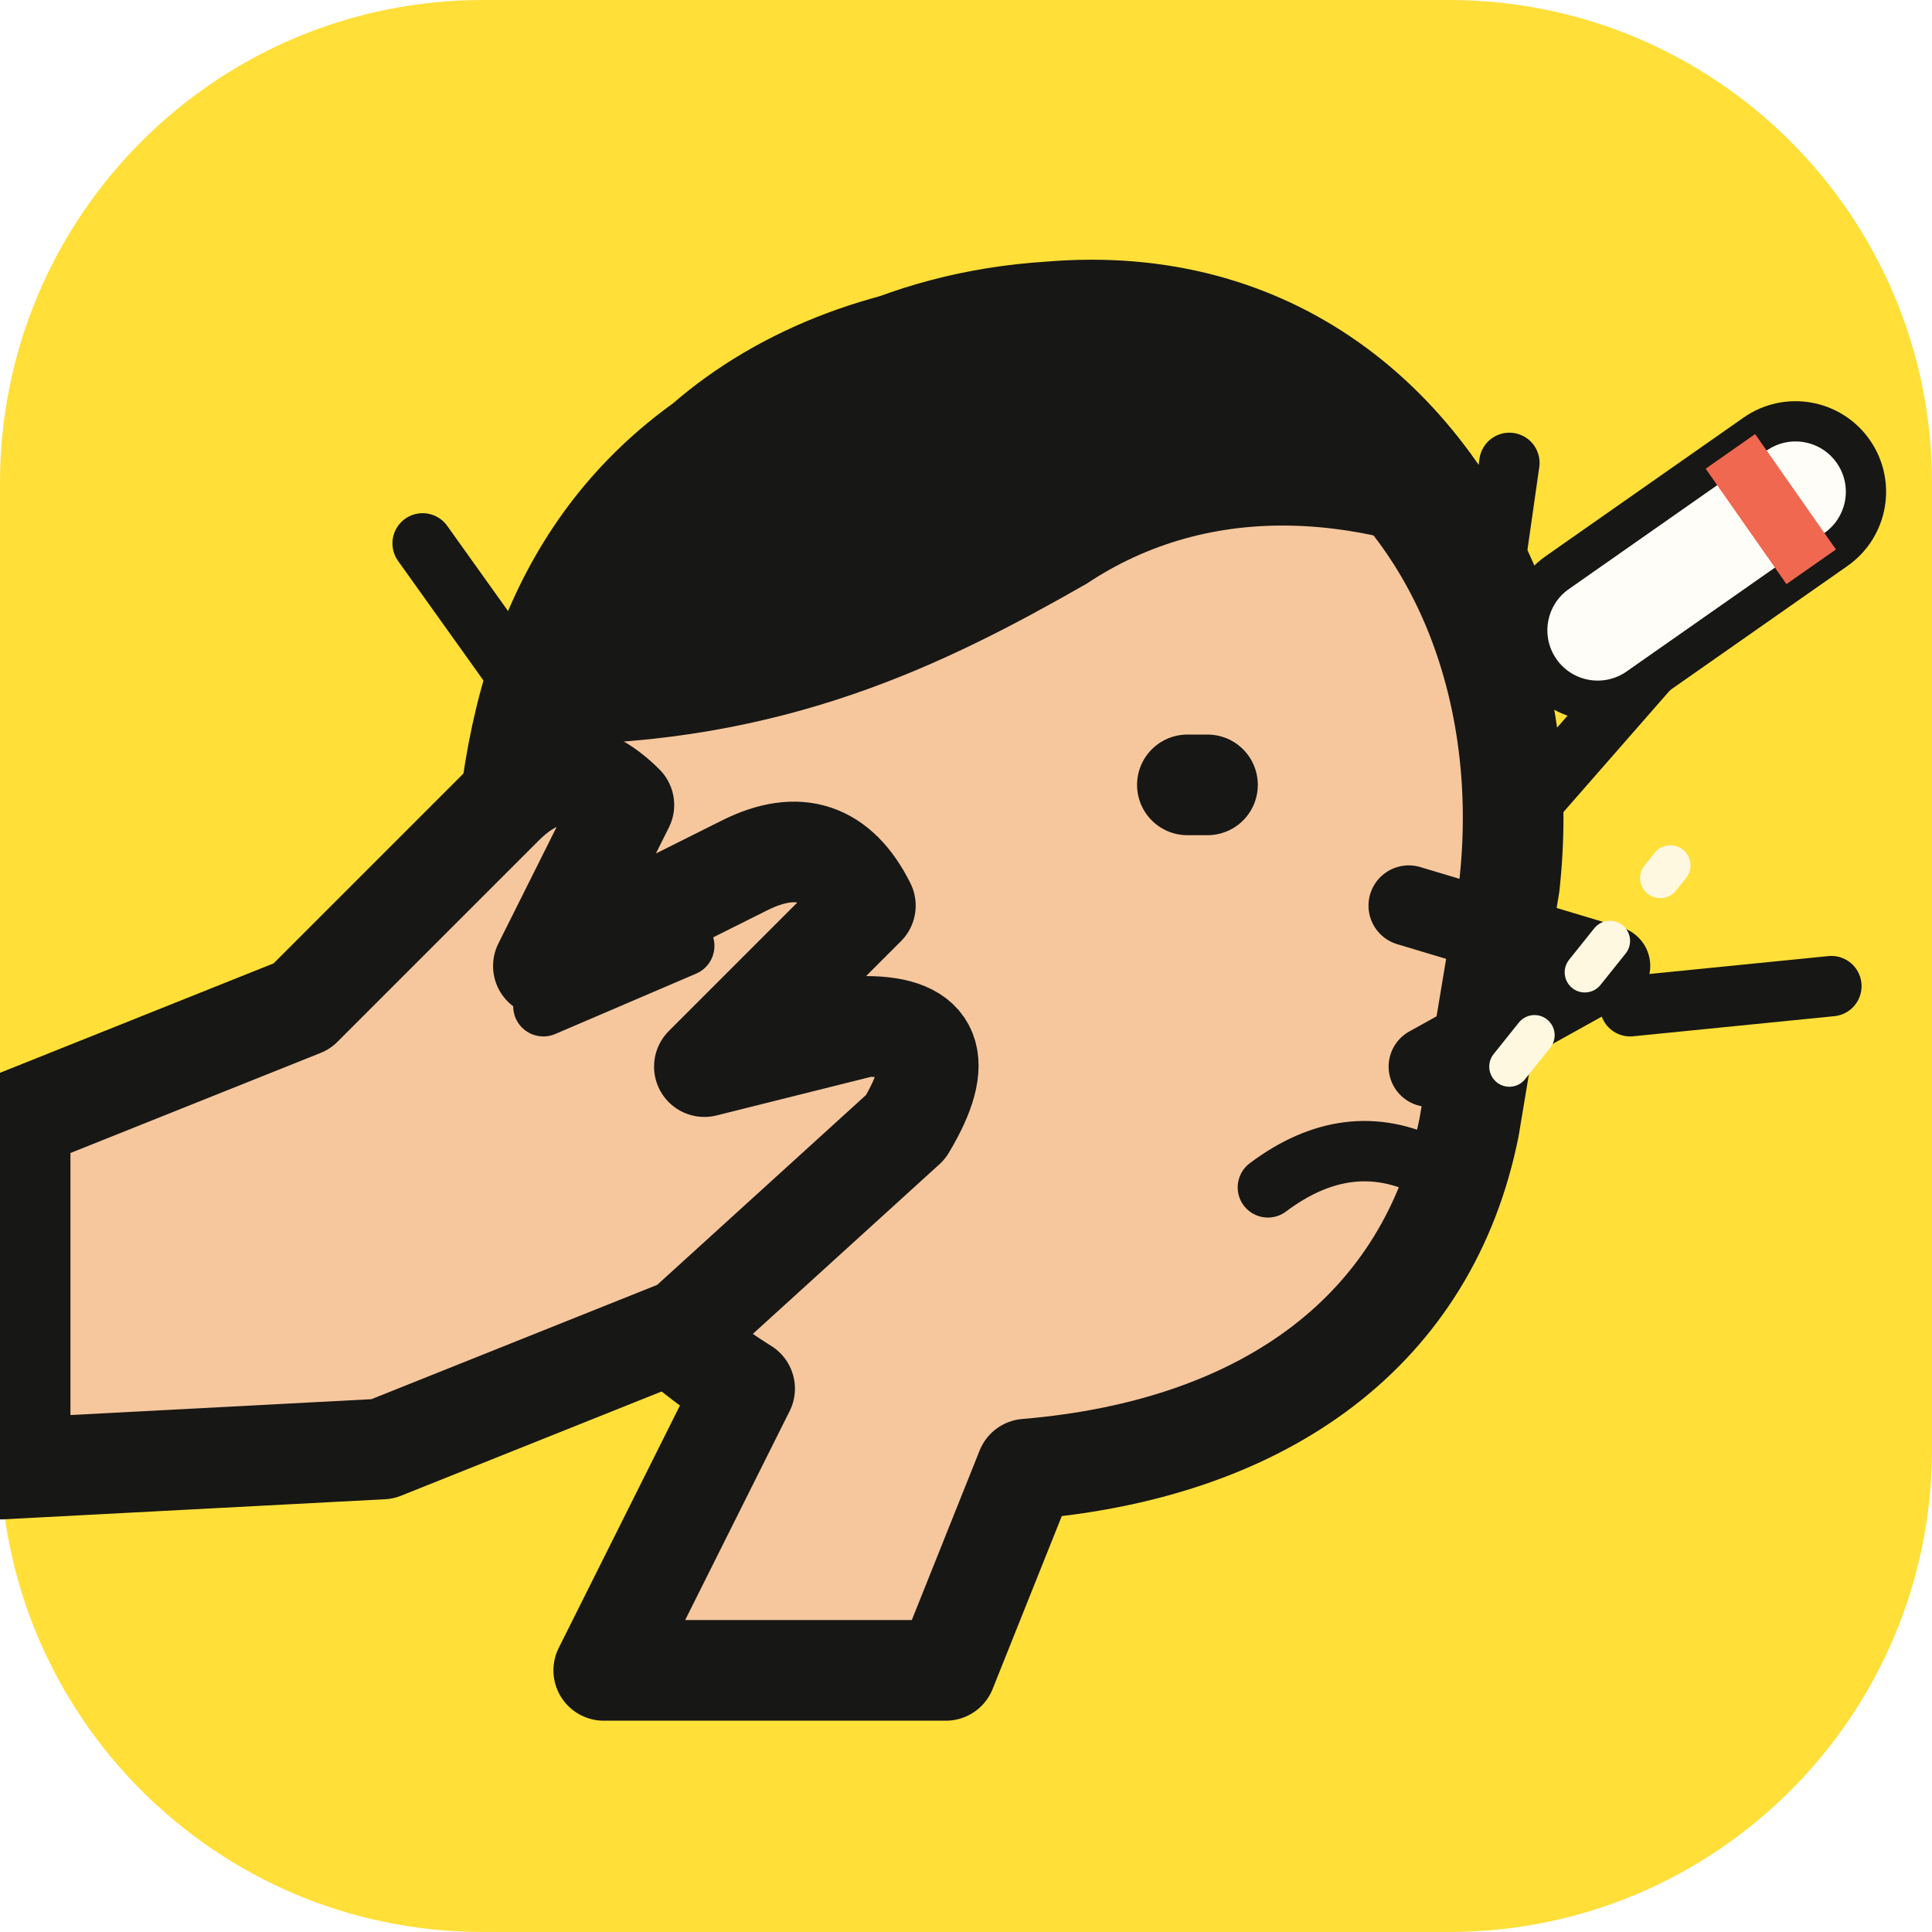
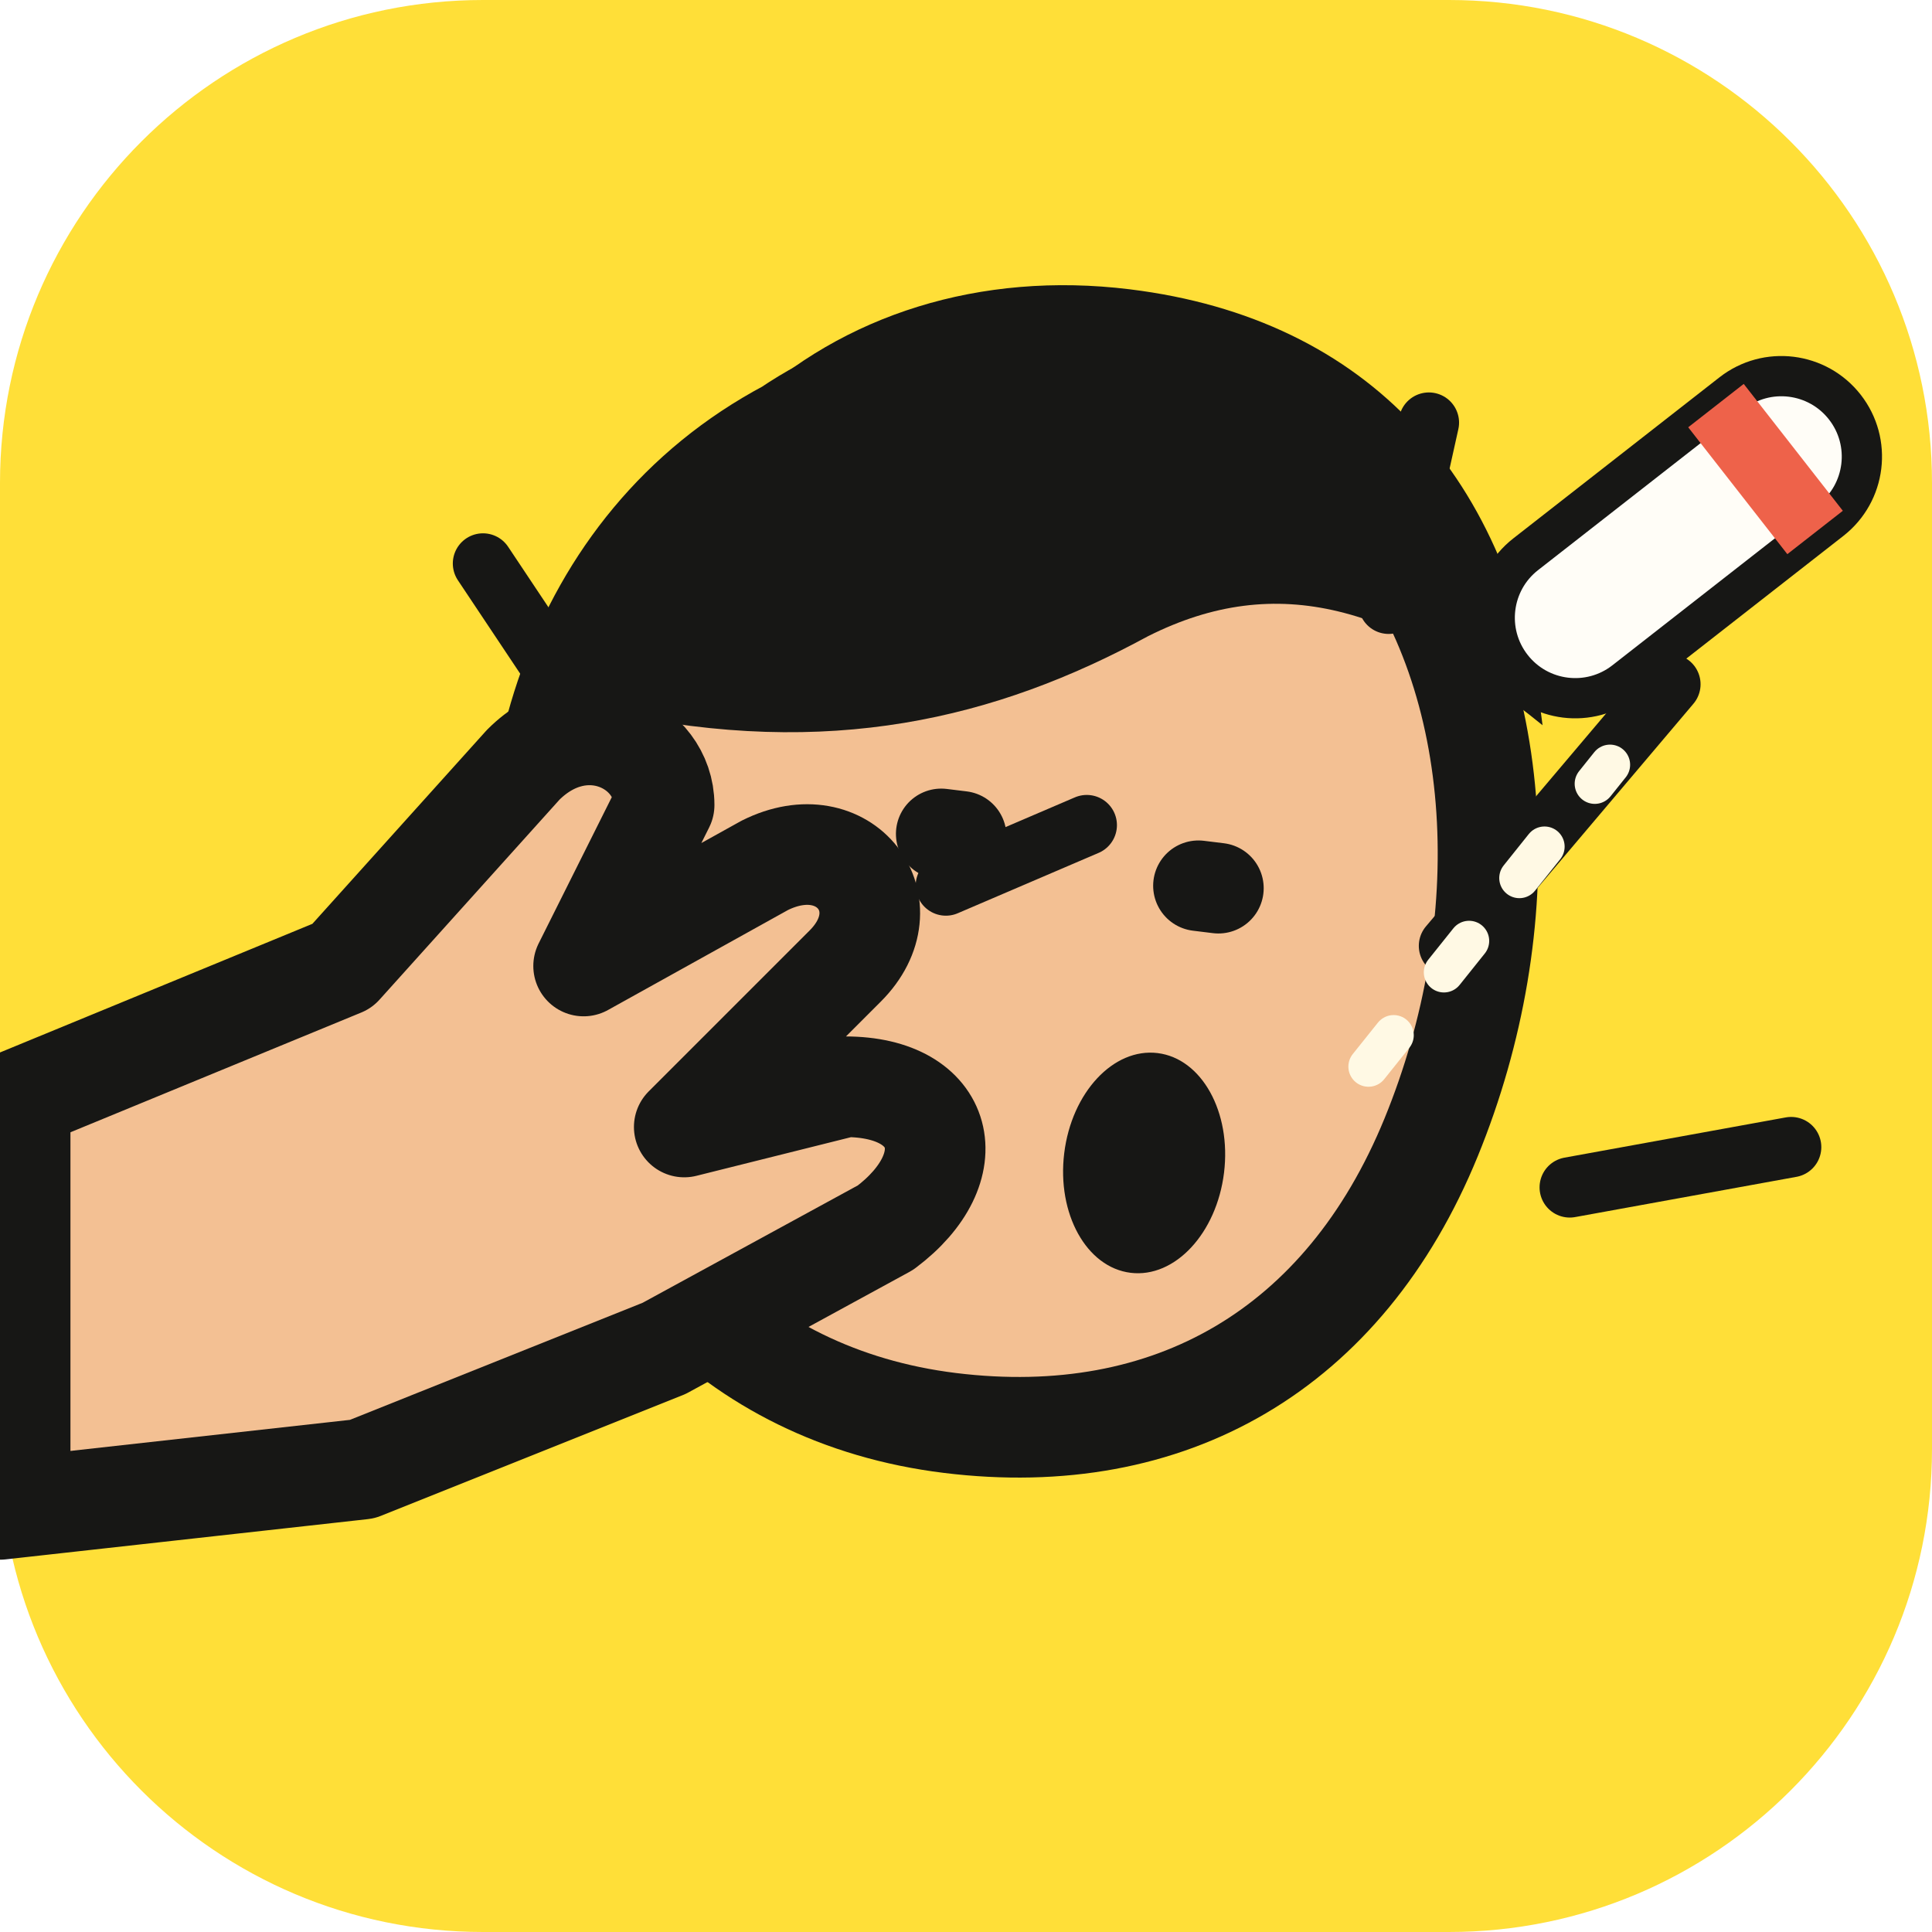
<svg xmlns="http://www.w3.org/2000/svg" viewBox="0 0 96 96" role="img" aria-label="Slapchat mascot">
  <rect width="96" height="96" rx="24" fill="#ffdf38" />
-   <path d="M35 22c8-7 22-8 31-1 7 5 10 14 9 23l-2 12c-2 10-10 16-22 17l-4 10H30l7-14c-8-5-12-13-12-23 0-11 3-19 10-24Z" fill="#f6c79d" stroke="#171715" stroke-width="5" stroke-linejoin="round" />
-   <path d="M27 43c-2-16 9-29 25-30 12-1 21 6 25 17-9-5-17-5-23-1-7 4-15 8-27 8Z" fill="#171715" />
-   <path d="M59 39h1" stroke="#171715" stroke-width="5" stroke-linecap="round" />
-   <path d="m70 45 10 3-9 5" fill="none" stroke="#171715" stroke-width="4" stroke-linecap="round" stroke-linejoin="round" />
-   <path d="M63 59q4-3 8-1" fill="none" stroke="#171715" stroke-width="3" stroke-linecap="round" />
-   <path d="M0 56 15 50l10-10q3-3 6 0l-4 8 10-5q4-2 6 2l-8 8 8-2q5 0 2 5L34 66l-15 6L0 73Z" fill="#f6c79d" stroke="#171715" stroke-width="5" stroke-linejoin="round" />
-   <path d="M1 57v15" stroke="#171715" stroke-width="5" />
-   <path d="m26 34-5-7m14 2 1-7m-9 28 7-3" fill="none" stroke="#171715" stroke-width="3" stroke-linecap="round" />
-   <path d="m76 40 7-8m-2 18 10-1m-17-19 1-7" fill="none" stroke="#171715" stroke-width="3" stroke-linecap="round" />
-   <path d="m75 53 8-10" stroke="#fff8e0" stroke-width="2" stroke-dasharray="2 4" stroke-linecap="round" />
-   <g transform="rotate(-35 85 28)">
-     <rect x="75" y="24" width="19" height="7" rx="3.5" fill="#fffdf7" stroke="#171715" stroke-width="2" />
-     <path d="M89 24v7" stroke="#ef684f" stroke-width="3" />
+   <g transform="rotate(7 51 48)">
+     <path d="M36 23c8-7 22-7 30 1 7 7 9 19 6 30-3 11-11 17-22 17S31 64 28 54c-4-11-2-24 8-31Z" fill="#f3c093" stroke="#171715" stroke-width="5" />
+     <path d="M29 43c-3-17 8-29 23-29 12 0 20 7 23 19-8-5-14-6-20-2-7 5-15 8-26 7Z" fill="#171715" />
+     <path d="M46 42h1m12 1h1" stroke="#171715" stroke-width="4.5" stroke-linecap="round" />
+     <ellipse cx="58" cy="57" rx="4" ry="5.5" fill="#171715" />
+   </g>
+   <path d="M0 55 17 48l9-10c3-3 7-1 7 2l-4 8 9-5c4-2 7 2 4 5l-8 8 8-2c5 0 6 4 2 7L33 67l-15 6L0 75Z" fill="#f3c093" stroke="#171715" stroke-width="5" stroke-linejoin="round" />
+   <path d="M1 56v17" stroke="#171715" stroke-width="5" />
+   <path d="m28 34-4-6m14 1 1-7m8 22 7-3" fill="none" stroke="#171715" stroke-width="3" stroke-linecap="round" />
+   <path d="m72 47 11-13m-5 25 11-2m-20-27 2-9" fill="none" stroke="#171715" stroke-width="3" stroke-linecap="round" />
+   <path d="m68 53 12-15" stroke="#fff9e4" stroke-width="2" stroke-dasharray="2 4" stroke-linecap="round" />
+   <g transform="rotate(-38 83 27)">
+     <rect x="73" y="23" width="21" height="8" rx="4" fill="#fffdf7" stroke="#171715" stroke-width="2" />
+     <path d="M89 23v8" stroke="#ee624a" stroke-width="3.5" />
  </g>
</svg>
